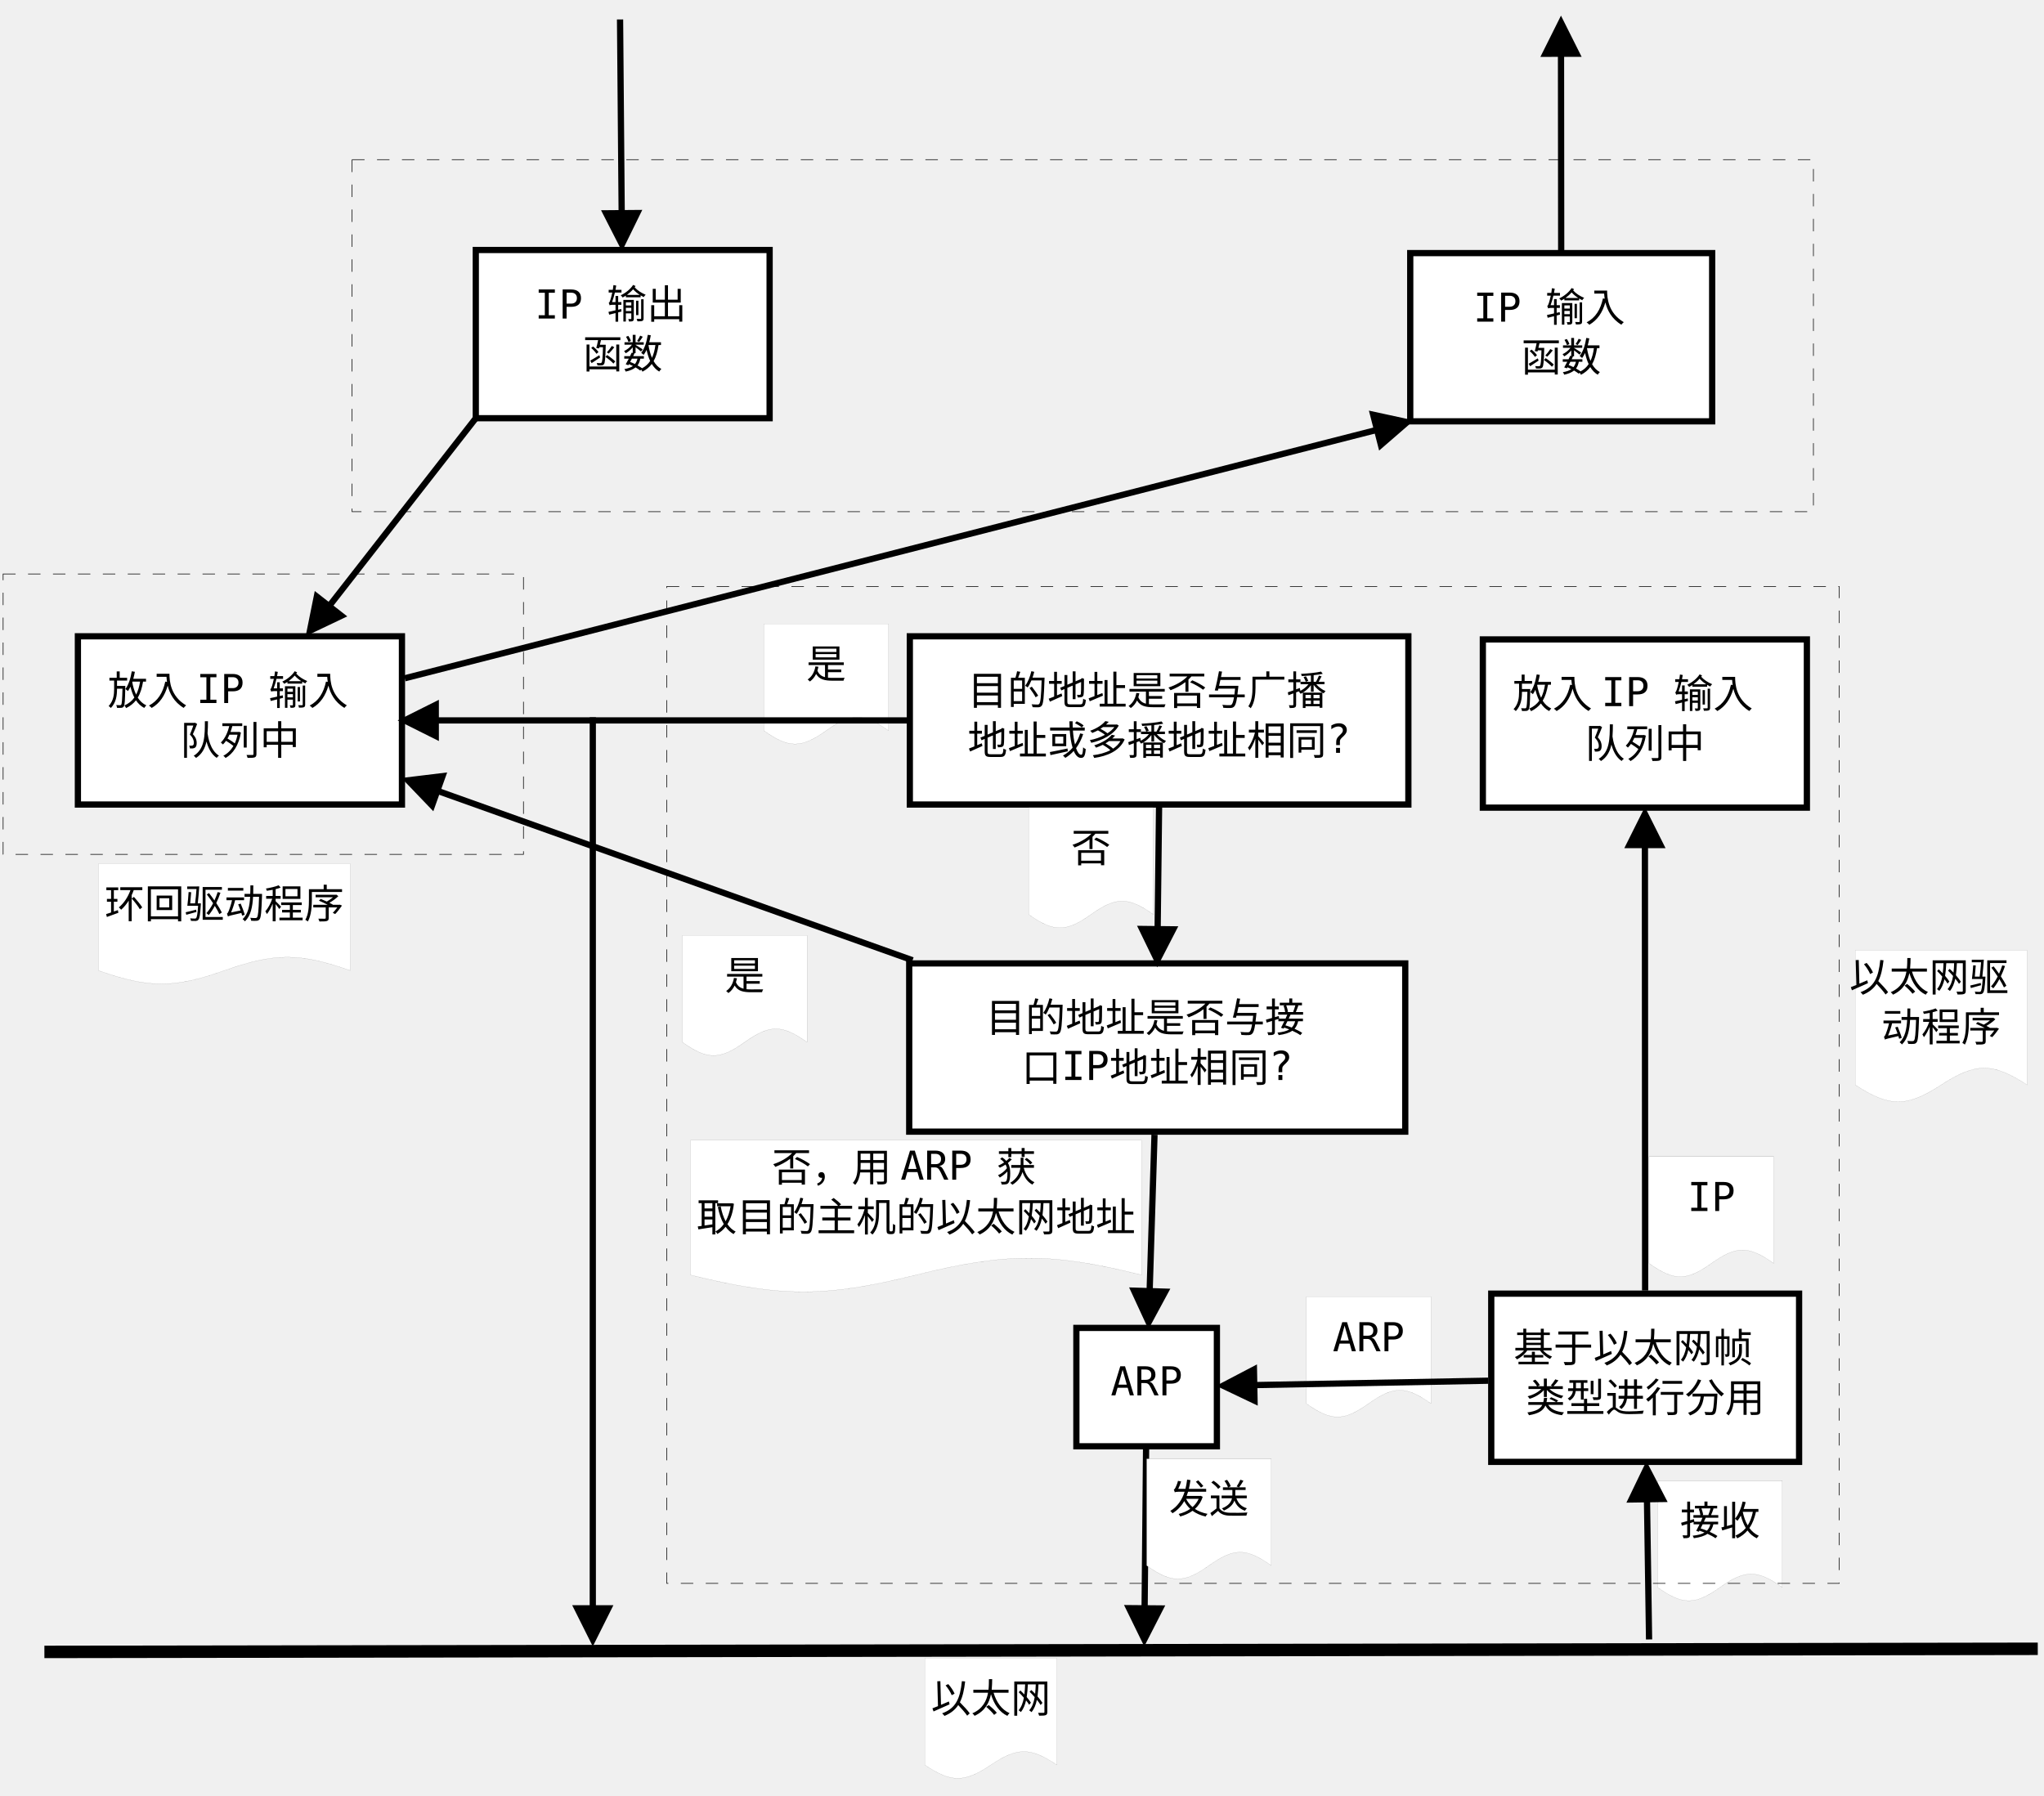
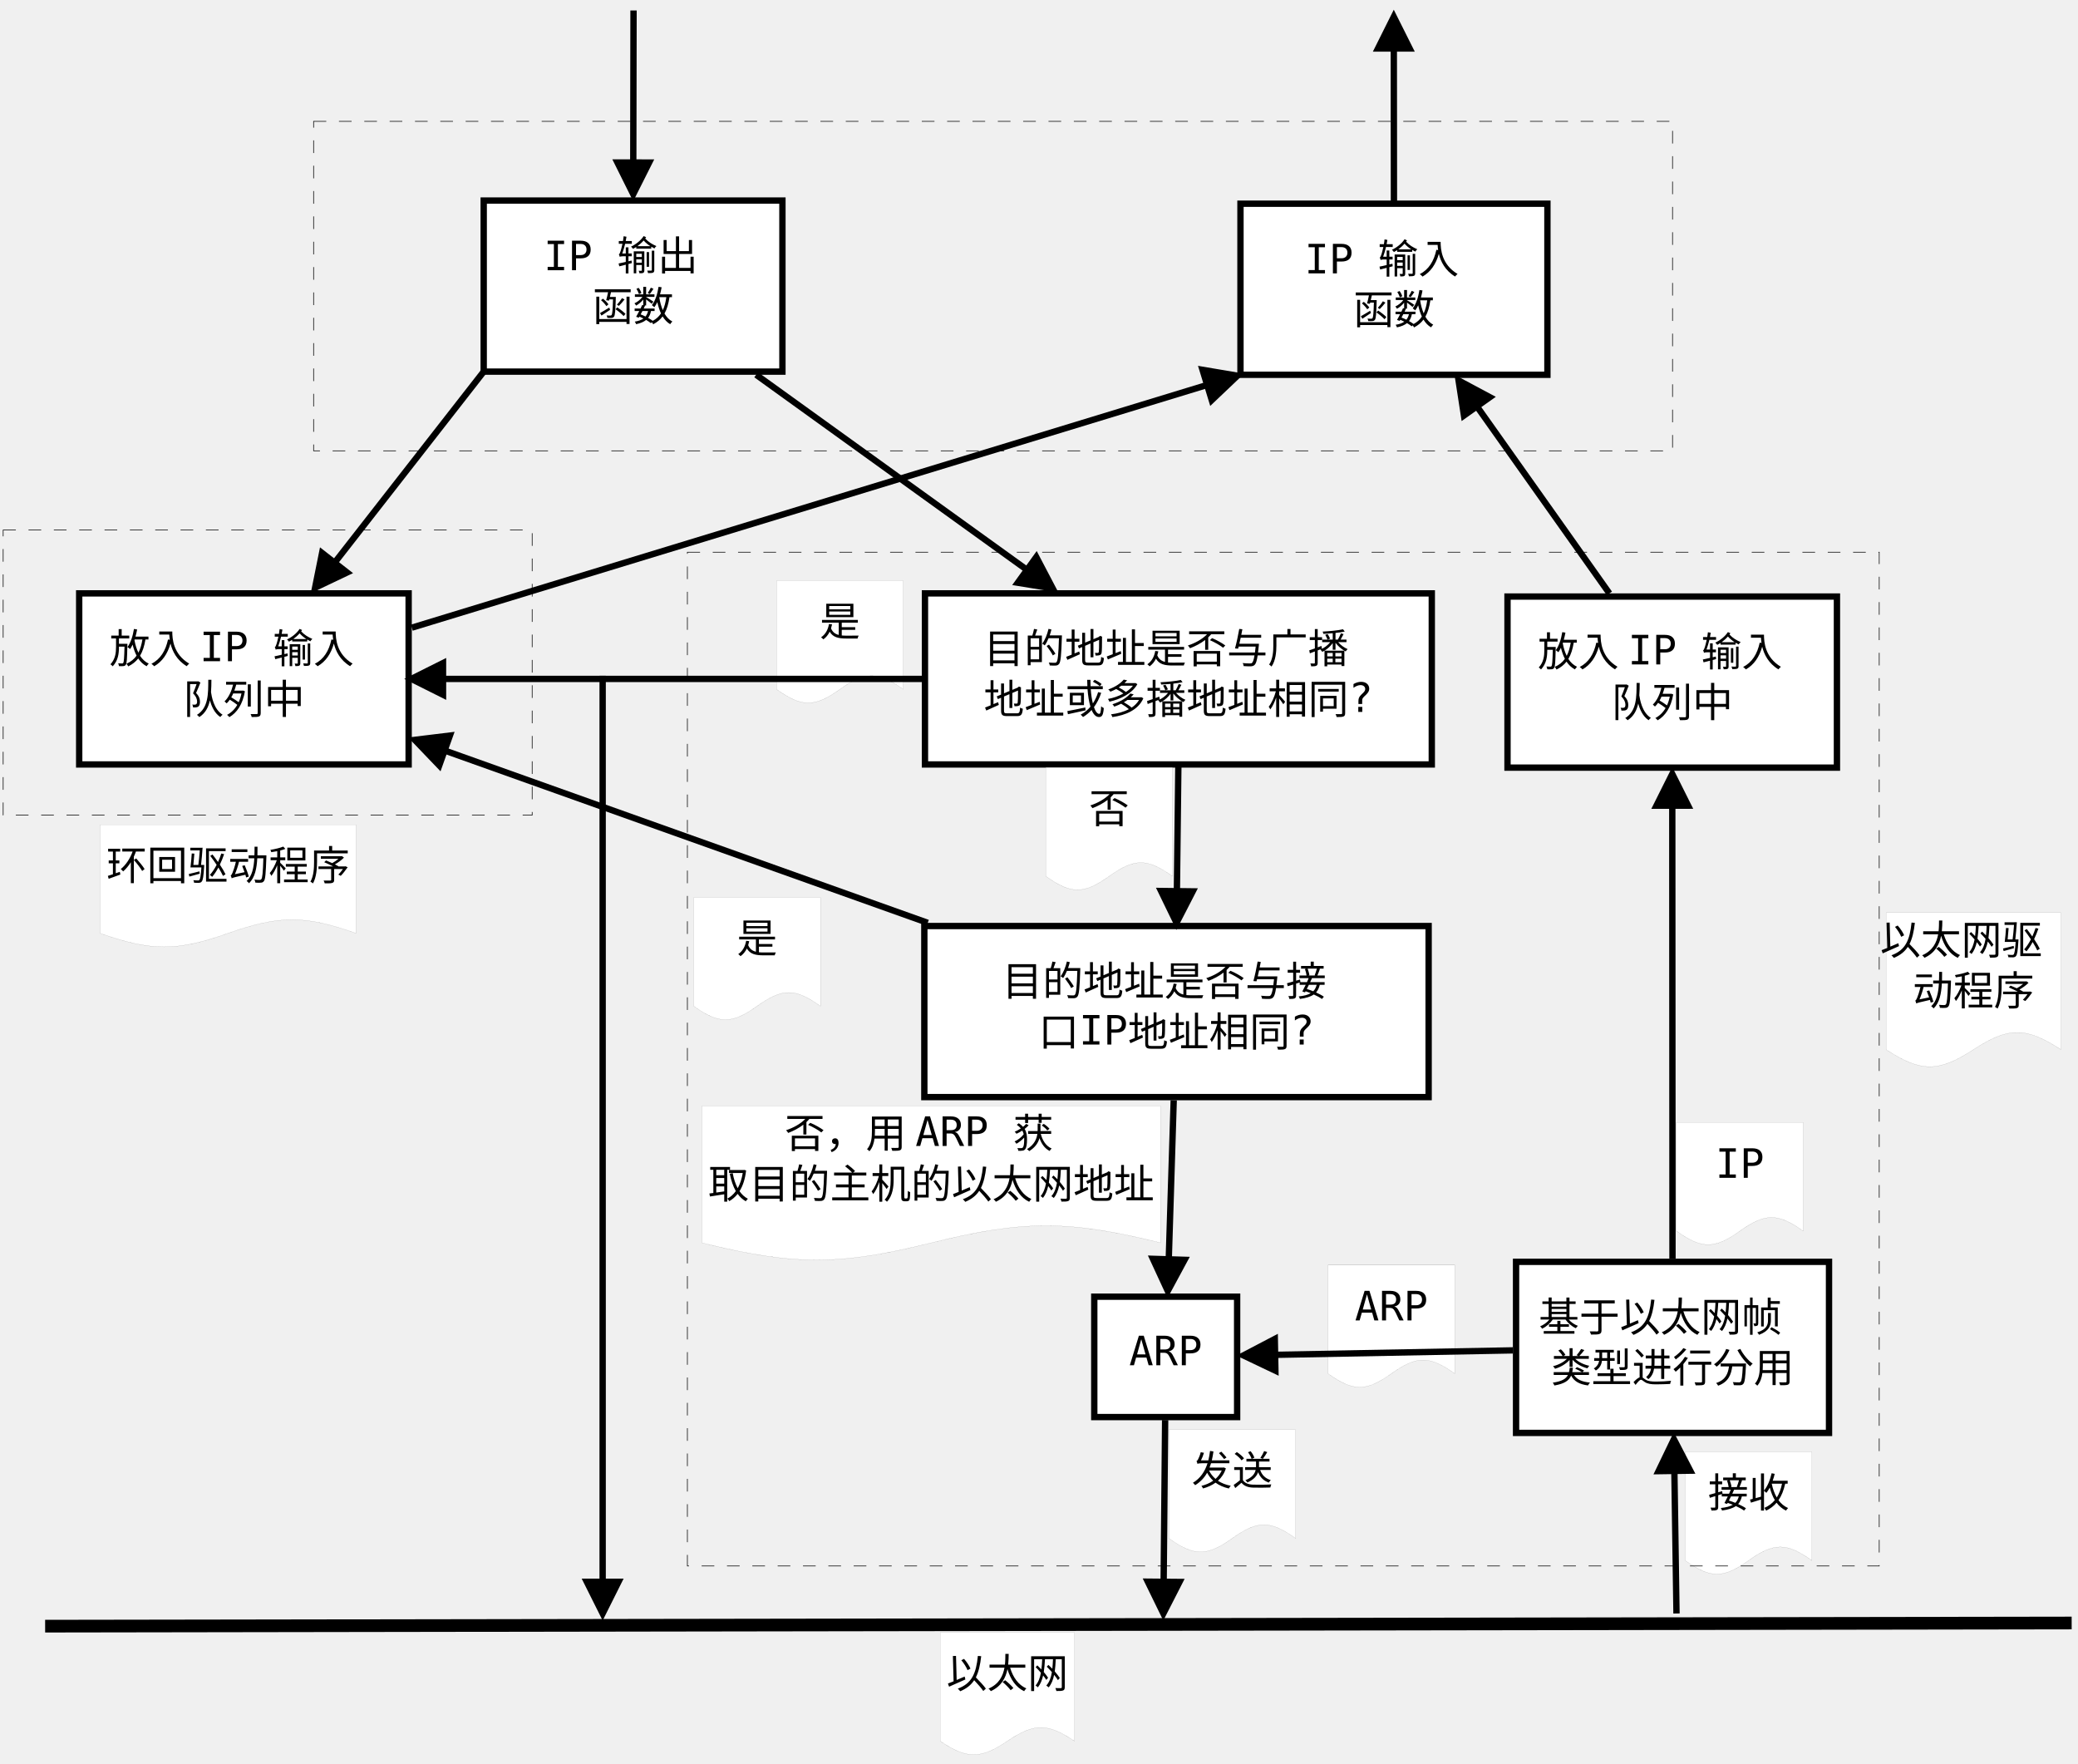
- <svg xmlns="http://www.w3.org/2000/svg" width="33cm" height="29cm" viewBox="248 122 656 568">
+ <svg xmlns="http://www.w3.org/2000/svg" width="33cm" height="28cm" viewBox="248 136 656 554">
  <g>
    <rect style="fill: #ffffff" x="400.7" y="198" width="94.3" height="54" />
    <rect style="fill: none; fill-opacity:0; stroke-width: 2; stroke: #000000" x="400.7" y="198" width="94.3" height="54" />
    <text font-size="12.8" style="fill: #000000;text-anchor:middle;font-family:monospace;font-style:normal;font-weight:normal" x="447.85" y="220">
      <tspan x="447.85" y="220">IP 输出</tspan>
      <tspan x="447.85" y="236">函数</tspan>
    </text>
  </g>
  <g>
-     <rect style="fill: #ffffff" x="700.6" y="199" width="96.9" height="54" />
-     <rect style="fill: none; fill-opacity:0; stroke-width: 2; stroke: #000000" x="700.6" y="199" width="96.9" height="54" />
-     <text font-size="12.8" style="fill: #000000;text-anchor:middle;font-family:monospace;font-style:normal;font-weight:normal" x="749.05" y="221">
-       <tspan x="749.05" y="221">IP 输入</tspan>
-       <tspan x="749.05" y="237">函数</tspan>
-     </text>
-   </g>
-   <g>
-     <line style="fill: none; fill-opacity:0; stroke-width: 2; stroke: #000000" x1="447" y1="124" x2="447.523" y2="186.186" />
-     <polygon style="fill: #000000" points="442.524,186.228 447.608,196.186 452.523,186.144 " />
-     <polygon style="fill: none; fill-opacity:0; stroke-width: 2; stroke: #000000" points="442.524,186.228 447.608,196.186 452.523,186.144 " />
-   </g>
-   <g>
-     <line style="fill: none; fill-opacity:0; stroke-width: 2; stroke: #000000" x1="748.99" y1="135.008" x2="749.05" y2="199" />
-     <polygon style="fill: #000000" points="753.99,135.004 748.981,125.008 743.99,135.013 " />
-     <polygon style="fill: none; fill-opacity:0; stroke-width: 2; stroke: #000000" points="753.99,135.004 748.981,125.008 743.99,135.013 " />
-   </g>
-   <g>
-     <rect style="fill: none; fill-opacity:0; stroke-width: 0.2; stroke-dasharray: 4; stroke: #000000" x="361" y="169" width="469" height="113" />
-     <text font-size="12.8" style="fill: #000000;text-anchor:middle;font-family:monospace;font-style:normal;font-weight:normal" x="595.5" y="228.15">
-       <tspan x="595.5" y="228.15" />
+     <rect style="fill: #ffffff" x="639.6" y="199" width="96.9" height="54" />
+     <rect style="fill: none; fill-opacity:0; stroke-width: 2; stroke: #000000" x="639.6" y="199" width="96.9" height="54" />
+     <text font-size="12.8" style="fill: #000000;text-anchor:middle;font-family:monospace;font-style:normal;font-weight:normal" x="688.05" y="221">
+       <tspan x="688.05" y="221">IP 输入</tspan>
+       <tspan x="688.05" y="237">函数</tspan>
+     </text>
+   </g>
+   <g>
+     <line style="fill: none; fill-opacity:0; stroke-width: 2; stroke: #000000" x1="448" y1="138" x2="447.917" y2="185.995" />
+     <polygon style="fill: #000000" points="442.917,185.986 447.9,195.995 452.917,186.003 " />
+     <polygon style="fill: none; fill-opacity:0; stroke-width: 2; stroke: #000000" points="442.917,185.986 447.9,195.995 452.917,186.003 " />
+   </g>
+   <g>
+     <line style="fill: none; fill-opacity:0; stroke-width: 2; stroke: #000000" x1="688.009" y1="150" x2="688.05" y2="199" />
+     <polygon style="fill: #000000" points="693.009,149.996 688.001,140 683.009,150.004 " />
+     <polygon style="fill: none; fill-opacity:0; stroke-width: 2; stroke: #000000" points="693.009,149.996 688.001,140 683.009,150.004 " />
+   </g>
+   <g>
+     <rect style="fill: none; fill-opacity:0; stroke-width: 0.2; stroke-dasharray: 4; stroke: #000000" x="347" y="173" width="429" height="104" />
+     <text font-size="12.8" style="fill: #000000;text-anchor:middle;font-family:monospace;font-style:normal;font-weight:normal" x="561.5" y="227.65">
+       <tspan x="561.5" y="227.65" />
    </text>
  </g>
  <g>
    <rect style="fill: #ffffff" x="273" y="322" width="104" height="54" />
    <rect style="fill: none; fill-opacity:0; stroke-width: 2; stroke: #000000" x="273" y="322" width="104" height="54" />
    <text font-size="12.8" style="fill: #000000;text-anchor:middle;font-family:monospace;font-style:normal;font-weight:normal" x="325" y="344">
      <tspan x="325" y="344">放入 IP 输入</tspan>
      <tspan x="325" y="360">队列中</tspan>
    </text>
  </g>
  <g>
    <rect style="fill: #ffffff" x="723.9" y="323" width="104" height="54" />
    <rect style="fill: none; fill-opacity:0; stroke-width: 2; stroke: #000000" x="723.9" y="323" width="104" height="54" />
    <text font-size="12.8" style="fill: #000000;text-anchor:middle;font-family:monospace;font-style:normal;font-weight:normal" x="775.9" y="345">
      <tspan x="775.9" y="345">放入 IP 输入</tspan>
      <tspan x="775.9" y="361">队列中</tspan>
    </text>
  </g>
  <g>
    <rect style="fill: none; fill-opacity:0; stroke-width: 0.2; stroke-dasharray: 4; stroke: #000000" x="249" y="302" width="167" height="90" />
    <text font-size="12.8" style="fill: #000000;text-anchor:middle;font-family:monospace;font-style:normal;font-weight:normal" x="332.5" y="349.65">
      <tspan x="332.5" y="349.65" />
    </text>
  </g>
  <g>
    <rect style="fill: #ffffff" x="540" y="322" width="160" height="54" />
    <rect style="fill: none; fill-opacity:0; stroke-width: 2; stroke: #000000" x="540" y="322" width="160" height="54" />
    <text font-size="12.8" style="fill: #000000;text-anchor:middle;font-family:monospace;font-style:normal;font-weight:normal" x="620" y="344">
      <tspan x="620" y="344">目的地址是否与广播</tspan>
      <tspan x="620" y="360">地址或多播地址相同?</tspan>
    </text>
  </g>
  <g>
    <rect style="fill: #ffffff" x="539.8" y="427" width="159.2" height="54" />
    <rect style="fill: none; fill-opacity:0; stroke-width: 2; stroke: #000000" x="539.8" y="427" width="159.2" height="54" />
    <text font-size="12.8" style="fill: #000000;text-anchor:middle;font-family:monospace;font-style:normal;font-weight:normal" x="619.4" y="449">
      <tspan x="619.4" y="449">目的地址是否与接</tspan>
      <tspan x="619.4" y="465">口IP地址相同?</tspan>
    </text>
  </g>
  <g>
    <rect style="fill: #ffffff" x="593.45" y="544" width="45.1" height="38" />
    <rect style="fill: none; fill-opacity:0; stroke-width: 2; stroke: #000000" x="593.45" y="544" width="45.1" height="38" />
    <text font-size="12.8" style="fill: #000000;text-anchor:middle;font-family:monospace;font-style:normal;font-weight:normal" x="616" y="565.65">
      <tspan x="616" y="565.65">ARP</tspan>
    </text>
  </g>
  <g>
    <rect style="fill: #ffffff" x="726.6" y="533" width="98.8" height="54" />
    <rect style="fill: none; fill-opacity:0; stroke-width: 2; stroke: #000000" x="726.6" y="533" width="98.8" height="54" />
    <text font-size="12.8" style="fill: #000000;text-anchor:middle;font-family:monospace;font-style:normal;font-weight:normal" x="776" y="555">
      <tspan x="776" y="555">基于以太网帧</tspan>
      <tspan x="776" y="571">类型进行分用</tspan>
    </text>
  </g>
  <g>
    <line style="fill: none; fill-opacity:0; stroke-width: 2; stroke: #000000" x1="775.987" y1="531.994" x2="775.919" y2="389.006" />
    <polygon style="fill: #000000" points="780.919,389.004 775.914,379.006 770.919,389.008 " />
    <polygon style="fill: none; fill-opacity:0; stroke-width: 2; stroke: #000000" points="780.919,389.004 775.914,379.006 770.919,389.008 " />
  </g>
  <line style="fill: none; fill-opacity:0; stroke-width: 4; stroke: #000000" x1="262.25" y1="648" x2="902" y2="647" />
  <g>
    <line style="fill: none; fill-opacity:0; stroke-width: 2; stroke: #000000" x1="618.527" y1="482.002" x2="616.961" y2="532.207" />
    <polygon style="fill: #000000" points="611.963,532.051 616.649,542.202 621.958,532.362 " />
    <polygon style="fill: none; fill-opacity:0; stroke-width: 2; stroke: #000000" points="611.963,532.051 616.649,542.202 621.958,532.362 " />
  </g>
  <g>
    <line style="fill: none; fill-opacity:0; stroke-width: 2; stroke: #000000" x1="615.818" y1="582.939" x2="615.351" y2="634" />
    <polygon style="fill: #000000" points="610.351,633.955 615.259,644 620.35,634.046 " />
    <polygon style="fill: none; fill-opacity:0; stroke-width: 2; stroke: #000000" points="610.351,633.955 615.259,644 620.35,634.046 " />
  </g>
  <g>
    <line style="fill: none; fill-opacity:0; stroke-width: 2; stroke: #000000" x1="620" y1="376" x2="619.529" y2="416.001" />
    <polygon style="fill: #000000" points="614.53,415.942 619.412,426 624.529,416.06 " />
    <polygon style="fill: none; fill-opacity:0; stroke-width: 2; stroke: #000000" points="614.53,415.942 619.412,426 624.529,416.06 " />
  </g>
  <g>
-     <line style="fill: none; fill-opacity:0; stroke-width: 2; stroke: #000000" x1="377.91" y1="335.477" x2="689.943" y2="255.724" />
-     <polygon style="fill: #000000" points="691.181,260.568 699.631,253.248 688.704,250.88 " />
-     <polygon style="fill: none; fill-opacity:0; stroke-width: 2; stroke: #000000" points="691.181,260.568 699.631,253.248 688.704,250.88 " />
+     <line style="fill: none; fill-opacity:0; stroke-width: 2; stroke: #000000" x1="378.006" y1="332.825" x2="629.079" y2="256.21" />
+     <polygon style="fill: #000000" points="630.538,260.993 638.644,253.292 627.62,251.428 " />
+     <polygon style="fill: none; fill-opacity:0; stroke-width: 2; stroke: #000000" points="630.538,260.993 638.644,253.292 627.62,251.428 " />
  </g>
  <g>
    <line style="fill: none; fill-opacity:0; stroke-width: 2; stroke: #000000" x1="400.7" y1="252" x2="353.622" y2="312.325" />
    <polygon style="fill: #000000" points="349.68,309.248 347.47,320.208 357.564,315.401 " />
    <polygon style="fill: none; fill-opacity:0; stroke-width: 2; stroke: #000000" points="349.68,309.248 347.47,320.208 357.564,315.401 " />
  </g>
  <g>
    <path style="fill: #ffffff" d="M 279.6 395 L 360.4,395 L 360.4,429.286 C 344.24,423.571 336.16,423.571 320,429.286 C 303.84,435 295.76,435 279.6,429.286 L 279.6,395z" />
    <path style="fill: none; fill-opacity:0; stroke-width: 0.02; stroke: #000000" d="M 279.6 395 L 360.4,395 L 360.4,429.286 C 344.24,423.571 336.16,423.571 320,429.286 C 303.84,435 295.76,435 279.6,429.286 L 279.6,395" />
    <text font-size="12.8" style="fill: #000000;text-anchor:middle;font-family:monospace;font-style:normal;font-weight:normal" x="320" y="412.486">
      <tspan x="320" y="412.486">环回驱动程序</tspan>
    </text>
  </g>
  <g>
-     <path style="fill: #ffffff" d="M 616 586 L 656,586 L 656,620.286 C 648,614.571 644,614.571 636,620.286 C 628,626 624,626 616,620.286 L 616,586z" />
-     <path style="fill: none; fill-opacity:0; stroke-width: 0.02; stroke: #000000" d="M 616 586 L 656,586 L 656,620.286 C 648,614.571 644,614.571 636,620.286 C 628,626 624,626 616,620.286 L 616,586" />
-     <text font-size="12.8" style="fill: #000000;text-anchor:middle;font-family:monospace;font-style:normal;font-weight:normal" x="636" y="603.486">
-       <tspan x="636" y="603.486">发送</tspan>
+     <path style="fill: #ffffff" d="M 617 586 L 657,586 L 657,620.286 C 649,614.571 645,614.571 637,620.286 C 629,626 625,626 617,620.286 L 617,586z" />
+     <path style="fill: none; fill-opacity:0; stroke-width: 0.02; stroke: #000000" d="M 617 586 L 657,586 L 657,620.286 C 649,614.571 645,614.571 637,620.286 C 629,626 625,626 617,620.286 L 617,586" />
+     <text font-size="12.8" style="fill: #000000;text-anchor:middle;font-family:monospace;font-style:normal;font-weight:normal" x="637" y="603.486">
+       <tspan x="637" y="603.486">发送</tspan>
    </text>
  </g>
  <g>
    <path style="fill: #ffffff" d="M 843.4 422.8 L 898.6,422.8 L 898.6,466 C 887.56,458.8 882.04,458.8 871,466 C 859.96,473.2 854.44,473.2 843.4,466 L 843.4,422.8z" />
    <path style="fill: none; fill-opacity:0; stroke-width: 0.02; stroke: #000000" d="M 843.4 422.8 L 898.6,422.8 L 898.6,466 C 887.56,458.8 882.04,458.8 871,466 C 859.96,473.2 854.44,473.2 843.4,466 L 843.4,422.8" />
    <text font-size="12.8" style="fill: #000000;text-anchor:middle;font-family:monospace;font-style:normal;font-weight:normal" x="871" y="436">
      <tspan x="871" y="436">以太网驱</tspan>
      <tspan x="871" y="452">动程序</tspan>
    </text>
  </g>
  <g>
    <path style="fill: #ffffff" d="M 544.8 650 L 587.2,650 L 587.2,684.286 C 578.72,678.571 574.48,678.571 566,684.286 C 557.52,690 553.28,690 544.8,684.286 L 544.8,650z" />
    <path style="fill: none; fill-opacity:0; stroke-width: 0.02; stroke: #000000" d="M 544.8 650 L 587.2,650 L 587.2,684.286 C 578.72,678.571 574.48,678.571 566,684.286 C 557.52,690 553.28,690 544.8,684.286 L 544.8,650" />
    <text font-size="12.8" style="fill: #000000;text-anchor:middle;font-family:monospace;font-style:normal;font-weight:normal" x="566" y="667.486">
      <tspan x="566" y="667.486">以太网</tspan>
    </text>
  </g>
  <g>
    <path style="fill: #ffffff" d="M 467 418 L 507,418 L 507,452.286 C 499,446.571 495,446.571 487,452.286 C 479,458 475,458 467,452.286 L 467,418z" />
    <path style="fill: none; fill-opacity:0; stroke-width: 0.02; stroke: #000000" d="M 467 418 L 507,418 L 507,452.286 C 499,446.571 495,446.571 487,452.286 C 479,458 475,458 467,452.286 L 467,418" />
    <text font-size="12.8" style="fill: #000000;text-anchor:middle;font-family:monospace;font-style:normal;font-weight:normal" x="487" y="435.486">
      <tspan x="487" y="435.486">是</tspan>
    </text>
  </g>
  <g>
    <path style="fill: #ffffff" d="M 469.6 483.8 L 614.4,483.8 L 614.4,527 C 585.44,519.8 570.96,519.8 542,527 C 513.04,534.2 498.56,534.2 469.6,527 L 469.6,483.8z" />
    <path style="fill: none; fill-opacity:0; stroke-width: 0.02; stroke: #000000" d="M 469.6 483.8 L 614.4,483.8 L 614.4,527 C 585.44,519.8 570.96,519.8 542,527 C 513.04,534.2 498.56,534.2 469.6,527 L 469.6,483.8" />
    <text font-size="12.8" style="fill: #000000;text-anchor:middle;font-family:monospace;font-style:normal;font-weight:normal" x="542" y="497">
      <tspan x="542" y="497">否，用 ARP 获</tspan>
      <tspan x="542" y="513">取目的主机的以太网地址</tspan>
    </text>
  </g>
  <g>
    <path style="fill: #ffffff" d="M 777.25 489 L 817.25,489 L 817.25,523.286 C 809.25,517.571 805.25,517.571 797.25,523.286 C 789.25,529 785.25,529 777.25,523.286 L 777.25,489z" />
    <path style="fill: none; fill-opacity:0; stroke-width: 0.02; stroke: #000000" d="M 777.25 489 L 817.25,489 L 817.25,523.286 C 809.25,517.571 805.25,517.571 797.25,523.286 C 789.25,529 785.25,529 777.25,523.286 L 777.25,489" />
    <text font-size="12.8" style="fill: #000000;text-anchor:middle;font-family:monospace;font-style:normal;font-weight:normal" x="797.25" y="506.486">
      <tspan x="797.25" y="506.486">IP</tspan>
    </text>
  </g>
  <g>
    <path style="fill: #ffffff" d="M 667.25 534 L 707.25,534 L 707.25,568.286 C 699.25,562.571 695.25,562.571 687.25,568.286 C 679.25,574 675.25,574 667.25,568.286 L 667.25,534z" />
    <path style="fill: none; fill-opacity:0; stroke-width: 0.02; stroke: #000000" d="M 667.25 534 L 707.25,534 L 707.25,568.286 C 699.25,562.571 695.25,562.571 687.25,568.286 C 679.25,574 675.25,574 667.25,568.286 L 667.25,534" />
    <text font-size="12.8" style="fill: #000000;text-anchor:middle;font-family:monospace;font-style:normal;font-weight:normal" x="687.25" y="551.486">
      <tspan x="687.25" y="551.486">ARP</tspan>
    </text>
  </g>
  <g>
    <path style="fill: #ffffff" d="M 578.15 377 L 618.15,377 L 618.15,411.286 C 610.15,405.571 606.15,405.571 598.15,411.286 C 590.15,417 586.15,417 578.15,411.286 L 578.15,377z" />
    <path style="fill: none; fill-opacity:0; stroke-width: 0.02; stroke: #000000" d="M 578.15 377 L 618.15,377 L 618.15,411.286 C 610.15,405.571 606.15,405.571 598.15,411.286 C 590.15,417 586.15,417 578.15,411.286 L 578.15,377" />
    <text font-size="12.8" style="fill: #000000;text-anchor:middle;font-family:monospace;font-style:normal;font-weight:normal" x="598.15" y="394.486">
      <tspan x="598.15" y="394.486">否</tspan>
    </text>
  </g>
  <g>
    <path style="fill: #ffffff" d="M 493.15 318 L 533.15,318 L 533.15,352.286 C 525.15,346.571 521.15,346.571 513.15,352.286 C 505.15,358 501.15,358 493.15,352.286 L 493.15,318z" />
    <path style="fill: none; fill-opacity:0; stroke-width: 0.02; stroke: #000000" d="M 493.15 318 L 533.15,318 L 533.15,352.286 C 525.15,346.571 521.15,346.571 513.15,352.286 C 505.15,358 501.15,358 493.15,352.286 L 493.15,318" />
    <text font-size="12.8" style="fill: #000000;text-anchor:middle;font-family:monospace;font-style:normal;font-weight:normal" x="513.15" y="335.486">
      <tspan x="513.15" y="335.486">是</tspan>
    </text>
  </g>
  <g>
    <line style="fill: none; fill-opacity:0; stroke-width: 2; stroke: #000000" x1="539.003" y1="349" x2="387.855" y2="349" />
    <polygon style="fill: #000000" points="387.855,344 377.855,349 387.855,354 " />
    <polygon style="fill: none; fill-opacity:0; stroke-width: 2; stroke: #000000" points="387.855,344 377.855,349 387.855,354 " />
  </g>
  <g>
    <line style="fill: none; fill-opacity:0; stroke-width: 2; stroke: #000000" x1="540.877" y1="425.994" x2="388.351" y2="371.594" />
    <polygon style="fill: #000000" points="390.03,366.885 378.932,368.235 386.671,376.304 " />
    <polygon style="fill: none; fill-opacity:0; stroke-width: 2; stroke: #000000" points="390.03,366.885 378.932,368.235 386.671,376.304 " />
  </g>
  <g>
    <line style="fill: none; fill-opacity:0; stroke-width: 2; stroke: #000000" x1="725.6" y1="560.945" x2="650.533" y2="562.353" />
    <polygon style="fill: #000000" points="650.439,557.353 640.535,562.54 650.627,567.352 " />
    <polygon style="fill: none; fill-opacity:0; stroke-width: 2; stroke: #000000" points="650.439,557.353 640.535,562.54 650.627,567.352 " />
  </g>
  <g>
    <line style="fill: none; fill-opacity:0; stroke-width: 2; stroke: #000000" x1="438.25" y1="348" x2="438.25" y2="634" />
    <polygon style="fill: #000000" points="433.25,634 438.25,644 443.25,634 " />
    <polygon style="fill: none; fill-opacity:0; stroke-width: 2; stroke: #000000" points="433.25,634 438.25,644 443.25,634 " />
  </g>
  <g>
    <path style="fill: #ffffff" d="M 780 593 L 820,593 L 820,627.286 C 812,621.571 808,621.571 800,627.286 C 792,633 788,633 780,627.286 L 780,593z" />
    <path style="fill: none; fill-opacity:0; stroke-width: 0.02; stroke: #000000" d="M 780 593 L 820,593 L 820,627.286 C 812,621.571 808,621.571 800,627.286 C 792,633 788,633 780,627.286 L 780,593" />
    <text font-size="12.8" style="fill: #000000;text-anchor:middle;font-family:monospace;font-style:normal;font-weight:normal" x="800" y="610.486">
      <tspan x="800" y="610.486">接收</tspan>
    </text>
  </g>
  <g>
    <line style="fill: none; fill-opacity:0; stroke-width: 2; stroke: #000000" x1="777.25" y1="644" x2="776.58" y2="598.992" />
    <polygon style="fill: #000000" points="781.58,598.918 776.431,588.993 771.581,599.066 " />
    <polygon style="fill: none; fill-opacity:0; stroke-width: 2; stroke: #000000" points="781.58,598.918 776.431,588.993 771.581,599.066 " />
  </g>
  <g>
-     <rect style="fill: none; fill-opacity:0; stroke-width: 0.2; stroke-dasharray: 4; stroke: #000000" x="462" y="306" width="376.25" height="320" />
-     <text font-size="12.8" style="fill: #000000;text-anchor:middle;font-family:monospace;font-style:normal;font-weight:normal" x="650.125" y="468.65">
-       <tspan x="650.125" y="468.65" />
-     </text>
+     <rect style="fill: none; fill-opacity:0; stroke-width: 0.2; stroke-dasharray: 4; stroke: #000000" x="465" y="309" width="376.25" height="320" />
+     <text font-size="12.8" style="fill: #000000;text-anchor:middle;font-family:monospace;font-style:normal;font-weight:normal" x="653.125" y="471.65">
+       <tspan x="653.125" y="471.65" />
+     </text>
+   </g>
+   <g>
+     <line style="fill: none; fill-opacity:0; stroke-width: 2; stroke: #000000" x1="756.072" y1="322.012" x2="714.237" y2="262.963" />
+     <polygon style="fill: #000000" points="718.317,260.073 708.457,254.804 710.158,265.854 " />
+     <polygon style="fill: none; fill-opacity:0; stroke-width: 2; stroke: #000000" points="718.317,260.073 708.457,254.804 710.158,265.854 " />
+   </g>
+   <g>
+     <line style="fill: none; fill-opacity:0; stroke-width: 2; stroke: #000000" x1="486.706" y1="252.988" x2="572.219" y2="314.583" />
+     <polygon style="fill: #000000" points="569.296,318.64 580.333,320.428 575.141,310.526 " />
+     <polygon style="fill: none; fill-opacity:0; stroke-width: 2; stroke: #000000" points="569.296,318.64 580.333,320.428 575.141,310.526 " />
  </g>
</svg>
